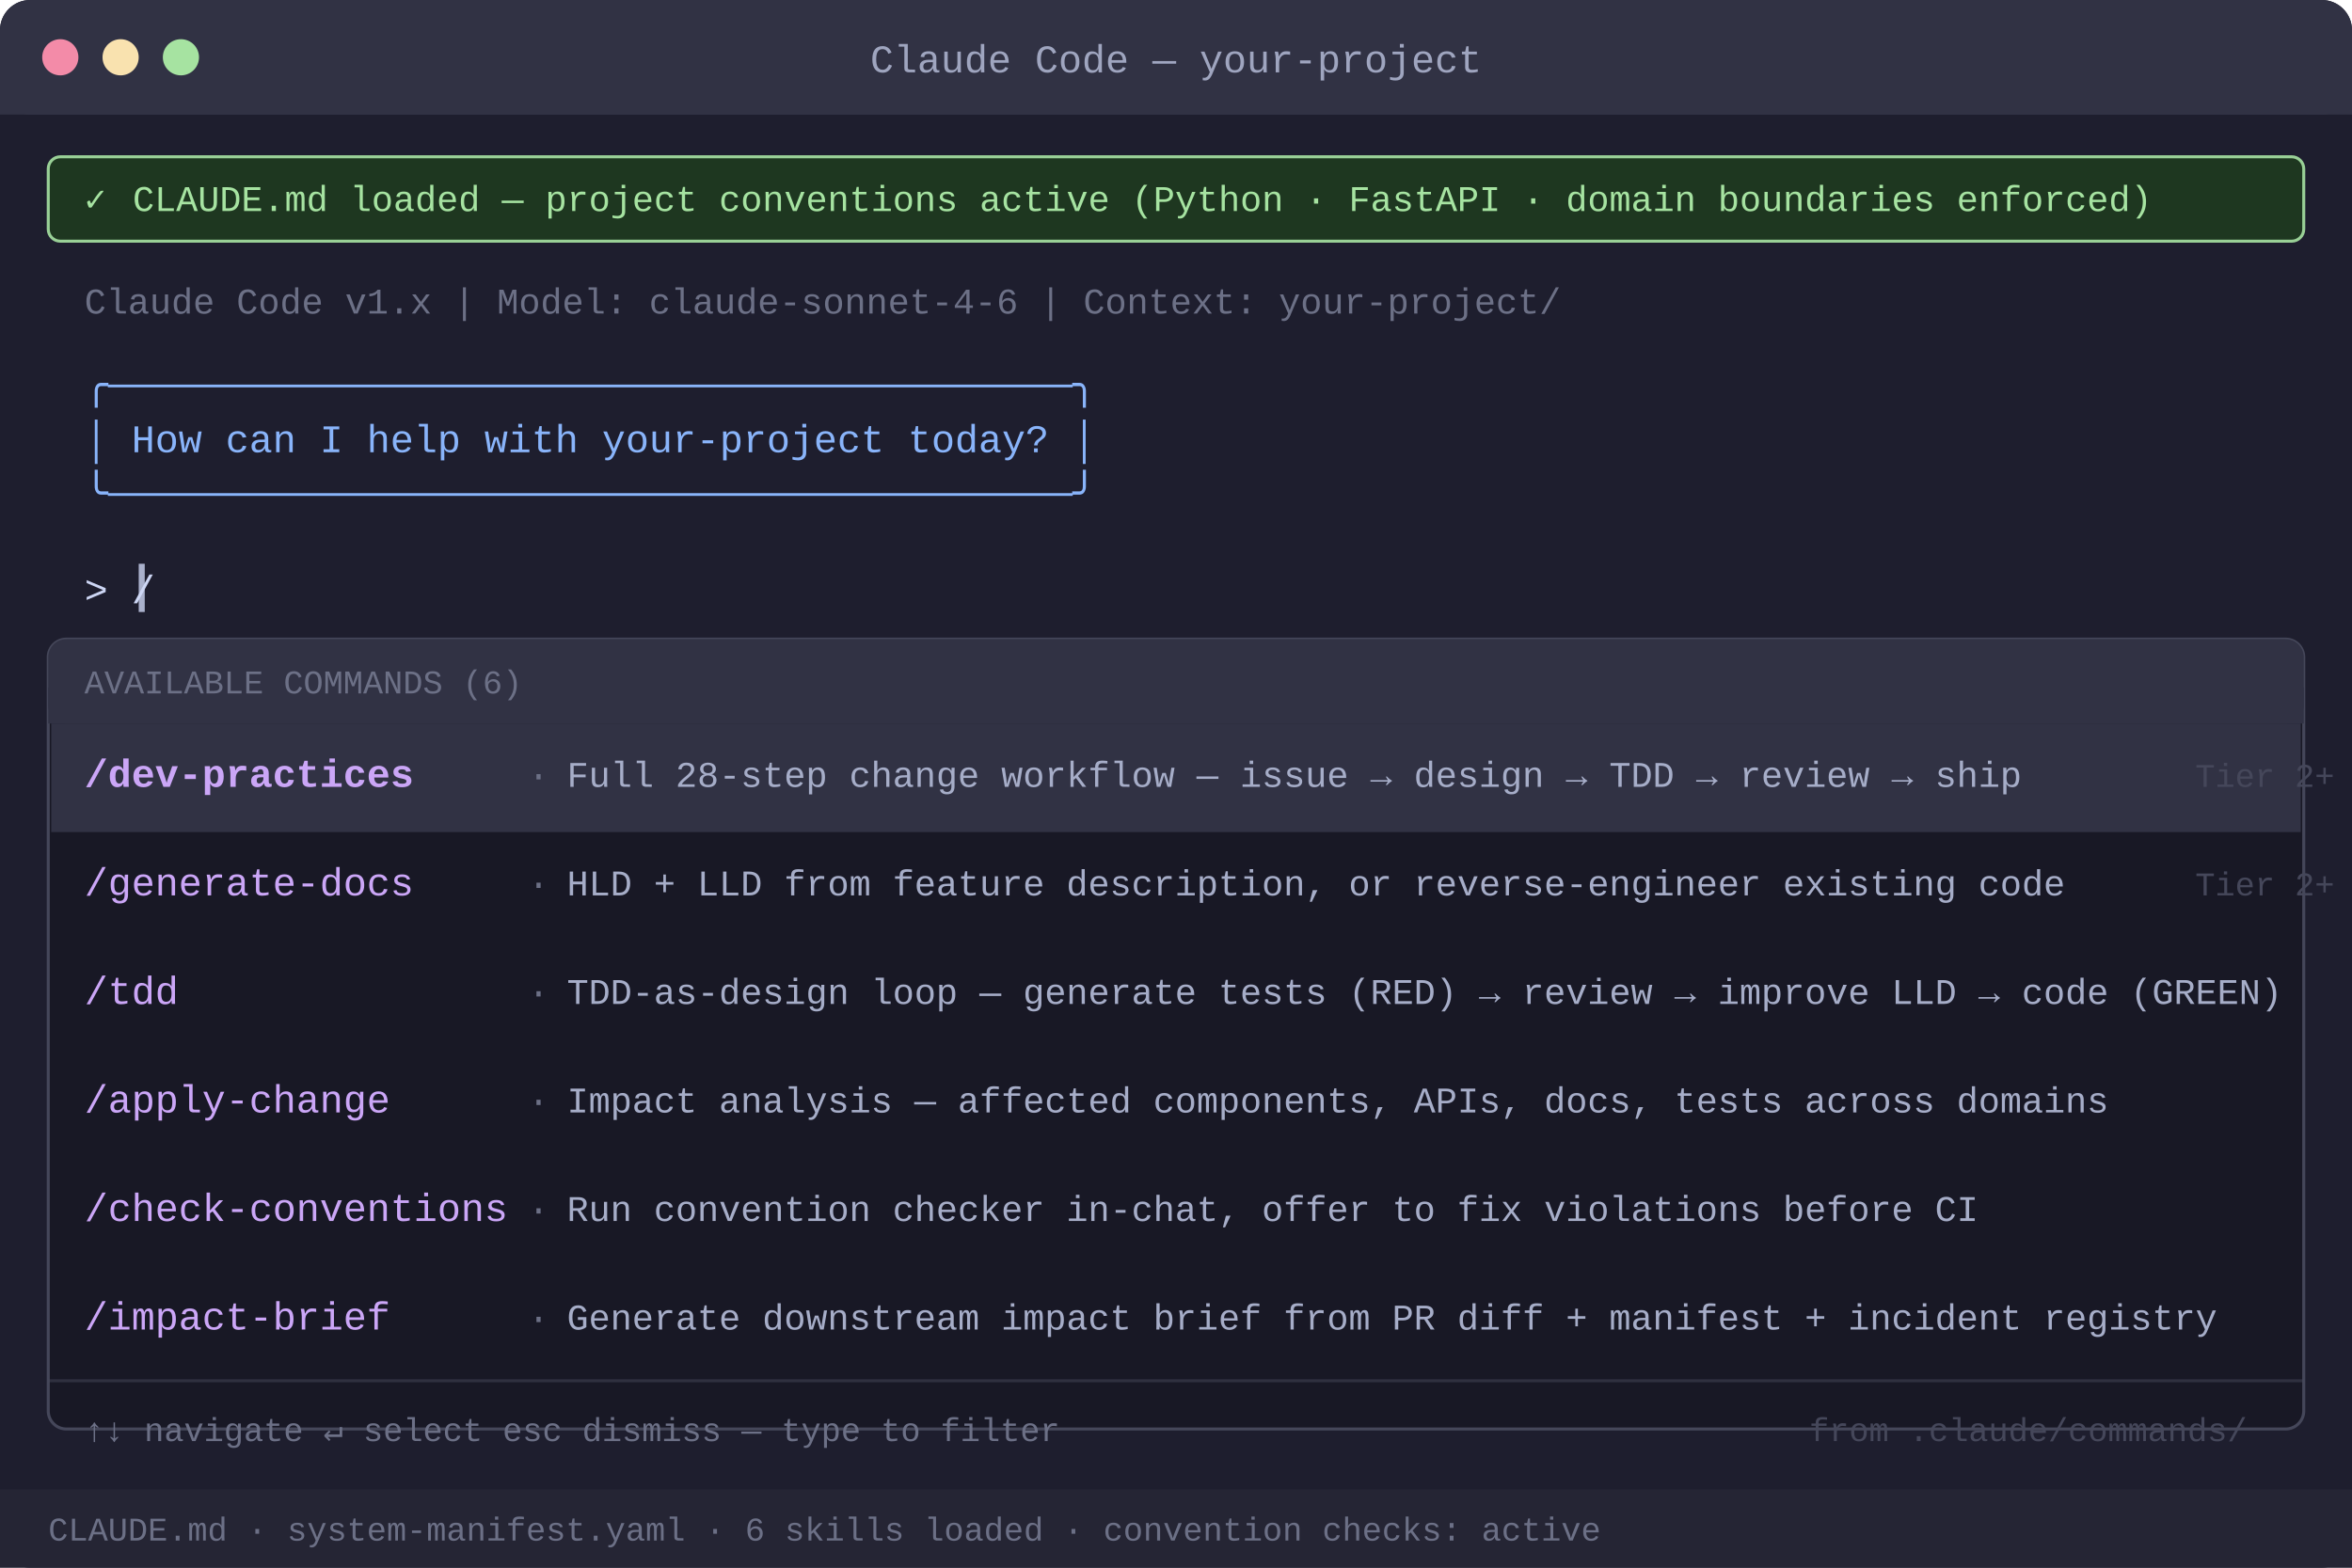
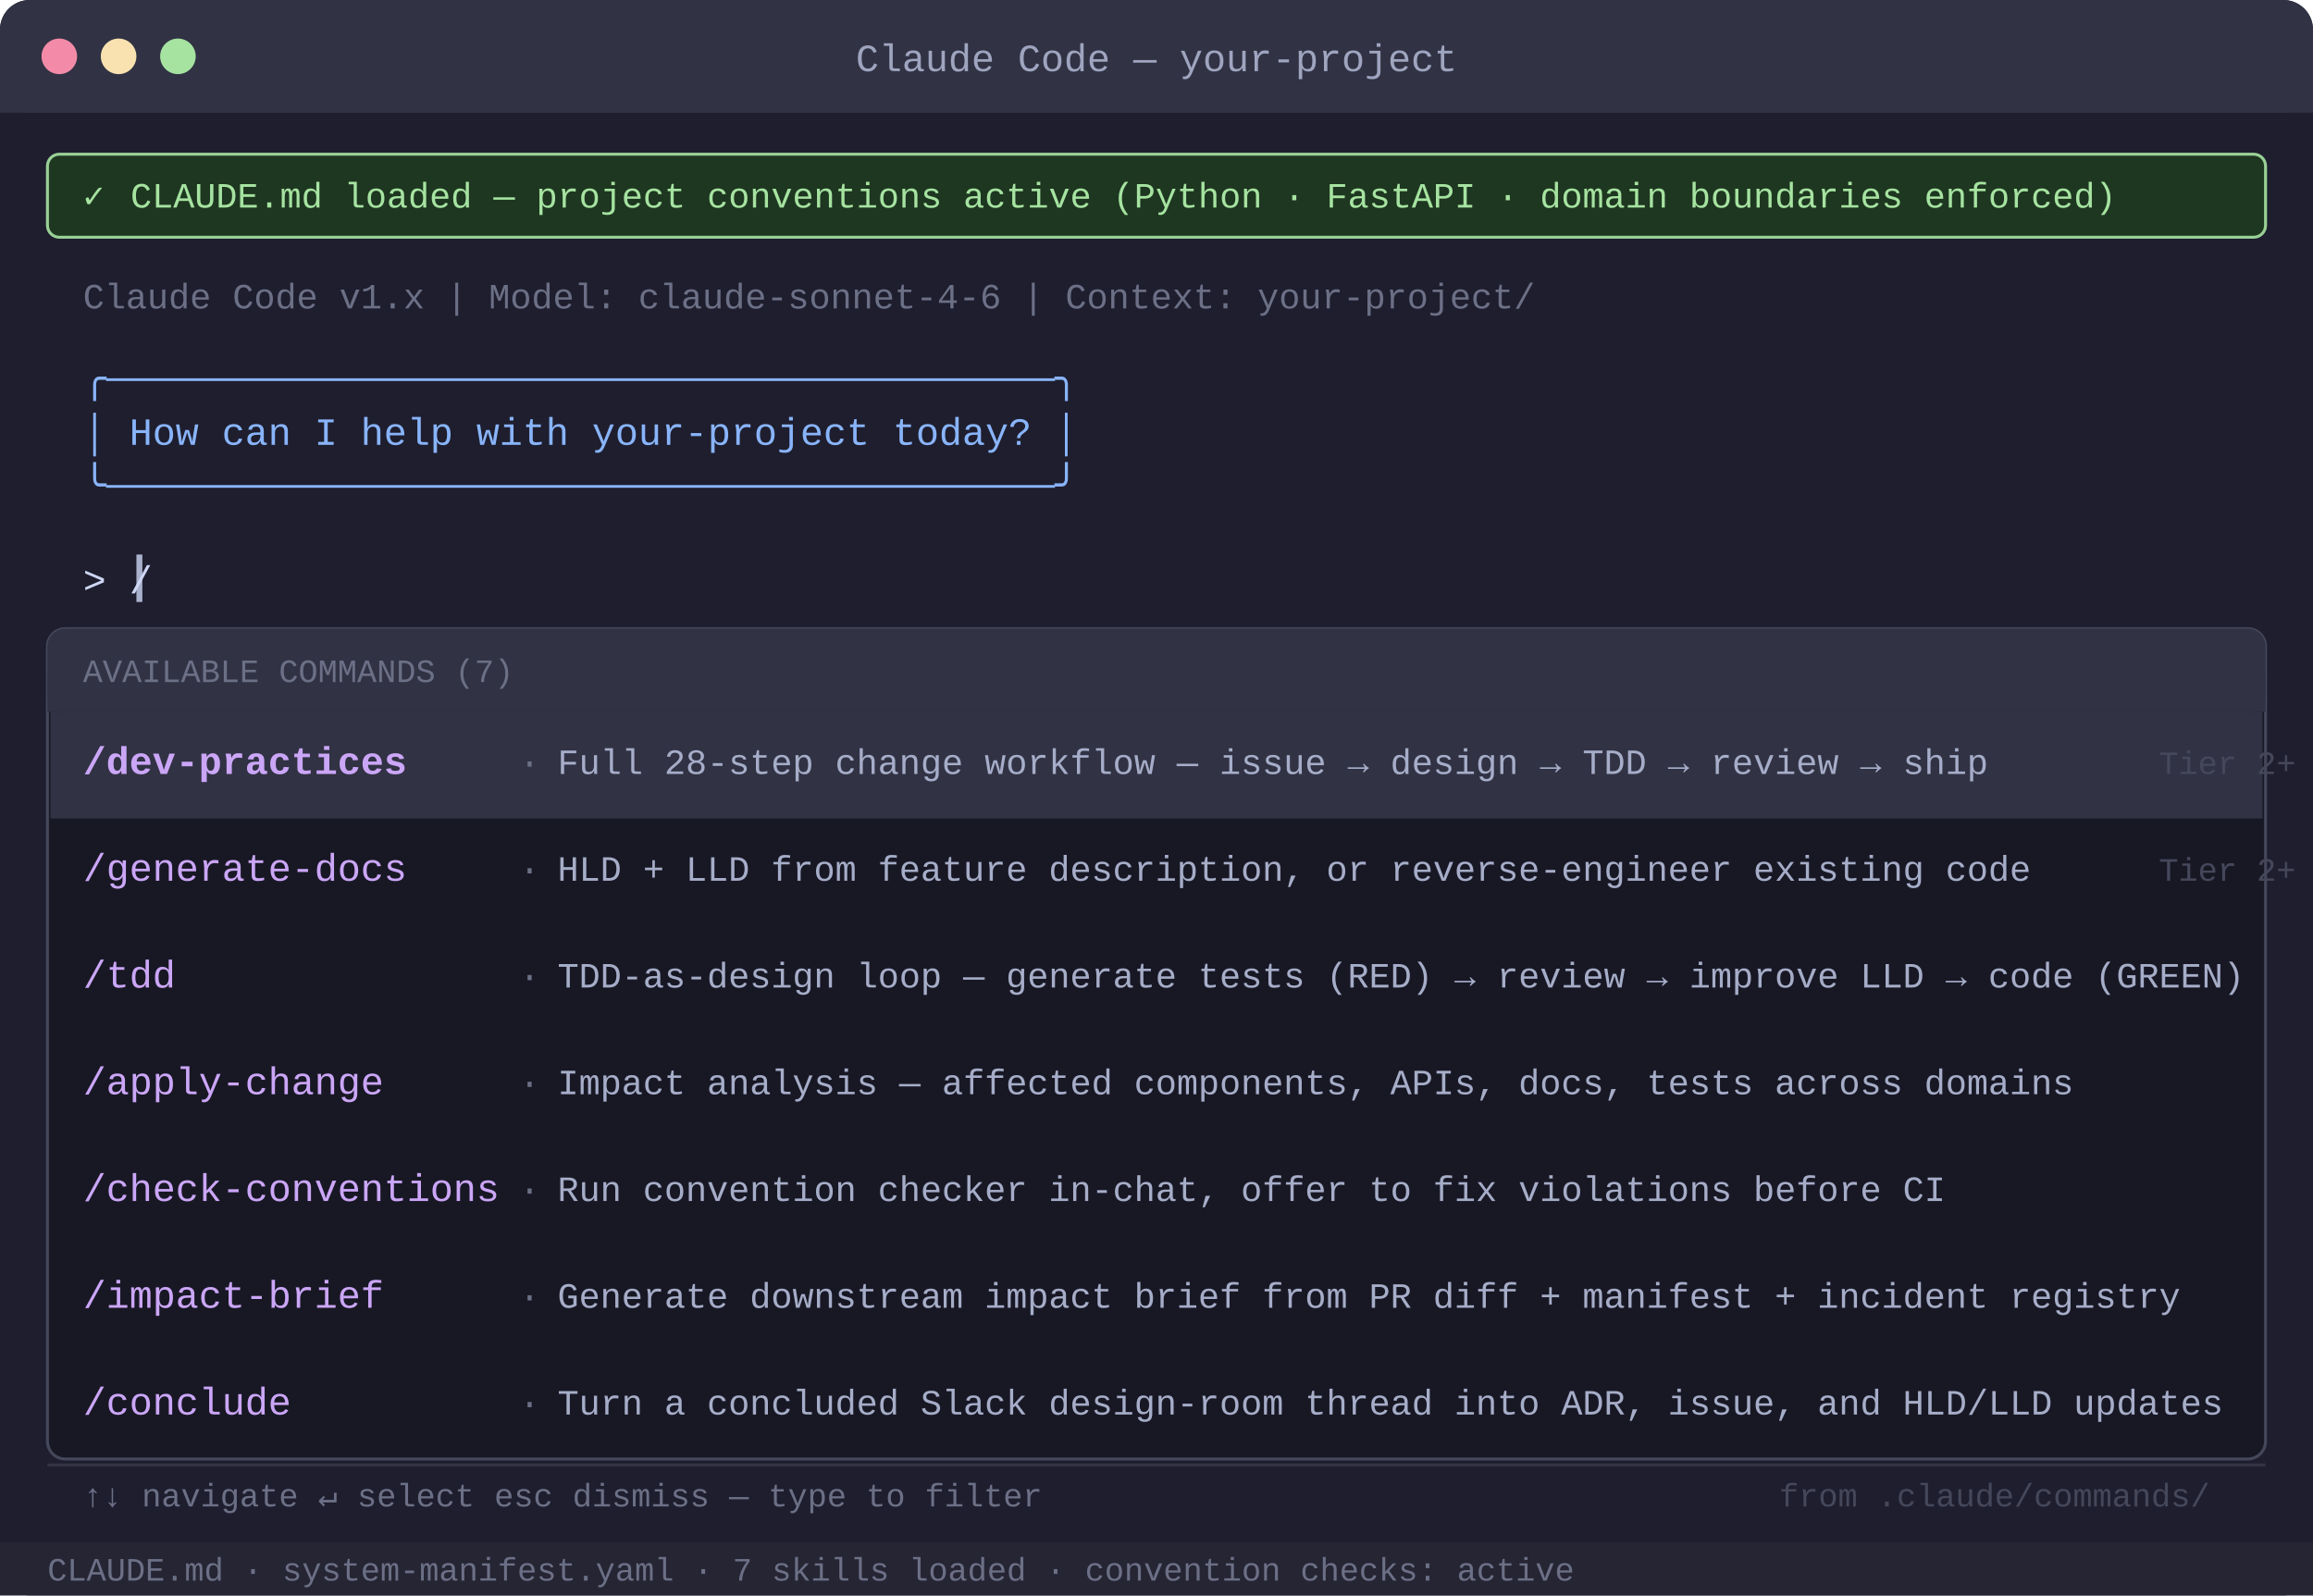
- <svg xmlns="http://www.w3.org/2000/svg" viewBox="0 0 780 520" width="780" height="520" font-family="'Menlo','Monaco','Consolas','Courier New',monospace">
-   <rect width="780" height="520" rx="10" fill="#1e1e2e" />
+ <svg xmlns="http://www.w3.org/2000/svg" viewBox="0 0 780 538" width="780" height="538" font-family="'Menlo','Monaco','Consolas','Courier New',monospace">
+   <rect width="780" height="538" rx="10" fill="#1e1e2e" />
  <rect width="780" height="38" rx="10" fill="#313244" />
  <rect y="28" width="780" height="10" fill="#313244" />
  <circle cx="20" cy="19" r="6" fill="#f38ba8" />
  <circle cx="40" cy="19" r="6" fill="#f9e2af" />
  <circle cx="60" cy="19" r="6" fill="#a6e3a1" />
  <text x="390" y="24" text-anchor="middle" fill="#cdd6f4" font-size="13" opacity="0.7">Claude Code — your-project</text>
  <rect x="16" y="52" width="748" height="28" rx="4" fill="#1e3a1e" stroke="#a6e3a1" stroke-width="1" opacity="0.9" />
  <text x="28" y="70" fill="#a6e3a1" font-size="12">✓</text>
  <text x="44" y="70" fill="#a6e3a1" font-size="12">CLAUDE.md loaded — project conventions active (Python · FastAPI · domain boundaries enforced)</text>
  <text x="28" y="104" fill="#6c7086" font-size="12">Claude Code v1.x  |  Model: claude-sonnet-4-6  |  Context: your-project/</text>
  <text x="28" y="132" fill="#89b4fa" font-size="13">╭─────────────────────────────────────────╮</text>
  <text x="28" y="150" fill="#89b4fa" font-size="13">│  How can I help with your-project today? │</text>
  <text x="28" y="168" fill="#89b4fa" font-size="13">╰─────────────────────────────────────────╯</text>
  <text x="28" y="200" fill="#cdd6f4" font-size="13">&gt; /</text>
  <rect x="46" y="187" width="2" height="16" fill="#cdd6f4" opacity="0.8" />
-   <rect x="16" y="212" width="748" height="262" rx="6" fill="#181825" stroke="#45475a" stroke-width="1" />
+   <rect x="16" y="212" width="748" height="280" rx="6" fill="#181825" stroke="#45475a" stroke-width="1" />
  <rect x="16" y="212" width="748" height="28" rx="6" fill="#313244" />
  <rect x="16" y="228" width="748" height="12" fill="#313244" />
-   <text x="28" y="230" fill="#6c7086" font-size="11">AVAILABLE COMMANDS  (6)</text>
+   <text x="28" y="230" fill="#6c7086" font-size="11">AVAILABLE COMMANDS  (7)</text>
  <rect x="17" y="240" width="746" height="36" fill="#313244" rx="0" />
  <text x="28" y="261" fill="#cba6f7" font-size="13" font-weight="bold">/dev-practices</text>
  <text x="175" y="261" fill="#6c7086" font-size="12">  ·</text>
  <text x="188" y="261" fill="#a6adc8" font-size="12">Full 28-step change workflow — issue → design → TDD → review → ship</text>
  <text x="728" y="261" fill="#45475a" font-size="11">Tier 2+</text>
  <rect x="17" y="276" width="746" height="36" fill="transparent" />
  <text x="28" y="297" fill="#cba6f7" font-size="13">/generate-docs</text>
  <text x="175" y="297" fill="#6c7086" font-size="12">  ·</text>
  <text x="188" y="297" fill="#a6adc8" font-size="12">HLD + LLD from feature description, or reverse-engineer existing code</text>
  <text x="728" y="297" fill="#45475a" font-size="11">Tier 2+</text>
  <rect x="17" y="312" width="746" height="36" fill="transparent" />
  <text x="28" y="333" fill="#cba6f7" font-size="13">/tdd</text>
  <text x="175" y="333" fill="#6c7086" font-size="12">  ·</text>
  <text x="188" y="333" fill="#a6adc8" font-size="12">TDD-as-design loop — generate tests (RED) → review → improve LLD → code (GREEN)</text>
  <rect x="17" y="348" width="746" height="36" fill="transparent" />
  <text x="28" y="369" fill="#cba6f7" font-size="13">/apply-change</text>
  <text x="175" y="369" fill="#6c7086" font-size="12">  ·</text>
  <text x="188" y="369" fill="#a6adc8" font-size="12">Impact analysis — affected components, APIs, docs, tests across domains</text>
  <rect x="17" y="384" width="746" height="36" fill="transparent" />
  <text x="28" y="405" fill="#cba6f7" font-size="13">/check-conventions</text>
  <text x="175" y="405" fill="#6c7086" font-size="12">  ·</text>
  <text x="188" y="405" fill="#a6adc8" font-size="12">Run convention checker in-chat, offer to fix violations before CI</text>
  <rect x="17" y="420" width="746" height="36" fill="transparent" />
  <text x="28" y="441" fill="#cba6f7" font-size="13">/impact-brief</text>
  <text x="175" y="441" fill="#6c7086" font-size="12">  ·</text>
  <text x="188" y="441" fill="#a6adc8" font-size="12">Generate downstream impact brief from PR diff + manifest + incident registry</text>
-   <line x1="16" y1="458" x2="764" y2="458" stroke="#45475a" stroke-width="1" opacity="0.5" />
-   <text x="28" y="478" fill="#6c7086" font-size="11">↑↓ navigate   ↵ select   esc dismiss   —   type to filter</text>
-   <text x="600" y="478" fill="#45475a" font-size="11">from .claude/commands/</text>
-   <rect x="0" y="494" width="780" height="26" rx="0" fill="#181825" />
-   <rect x="0" y="494" width="780" height="26" rx="0" fill="#313244" opacity="0.5" />
-   <text x="16" y="511" fill="#6c7086" font-size="11">CLAUDE.md  ·  system-manifest.yaml  ·  6 skills loaded  ·  convention checks: active</text>
+   <rect x="17" y="456" width="746" height="36" fill="transparent" />
+   <text x="28" y="477" fill="#cba6f7" font-size="13">/conclude</text>
+   <text x="175" y="477" fill="#6c7086" font-size="12">  ·</text>
+   <text x="188" y="477" fill="#a6adc8" font-size="12">Turn a concluded Slack design-room thread into ADR, issue, and HLD/LLD updates</text>
+   <line x1="16" y1="494" x2="764" y2="494" stroke="#45475a" stroke-width="1" opacity="0.5" />
+   <text x="28" y="508" fill="#6c7086" font-size="11">↑↓ navigate   ↵ select   esc dismiss   —   type to filter</text>
+   <text x="600" y="508" fill="#45475a" font-size="11">from .claude/commands/</text>
+   <rect x="0" y="520" width="780" height="18" rx="0" fill="#181825" />
+   <rect x="0" y="520" width="780" height="18" rx="0" fill="#313244" opacity="0.5" />
+   <text x="16" y="533" fill="#6c7086" font-size="11">CLAUDE.md  ·  system-manifest.yaml  ·  7 skills loaded  ·  convention checks: active</text>
</svg>
